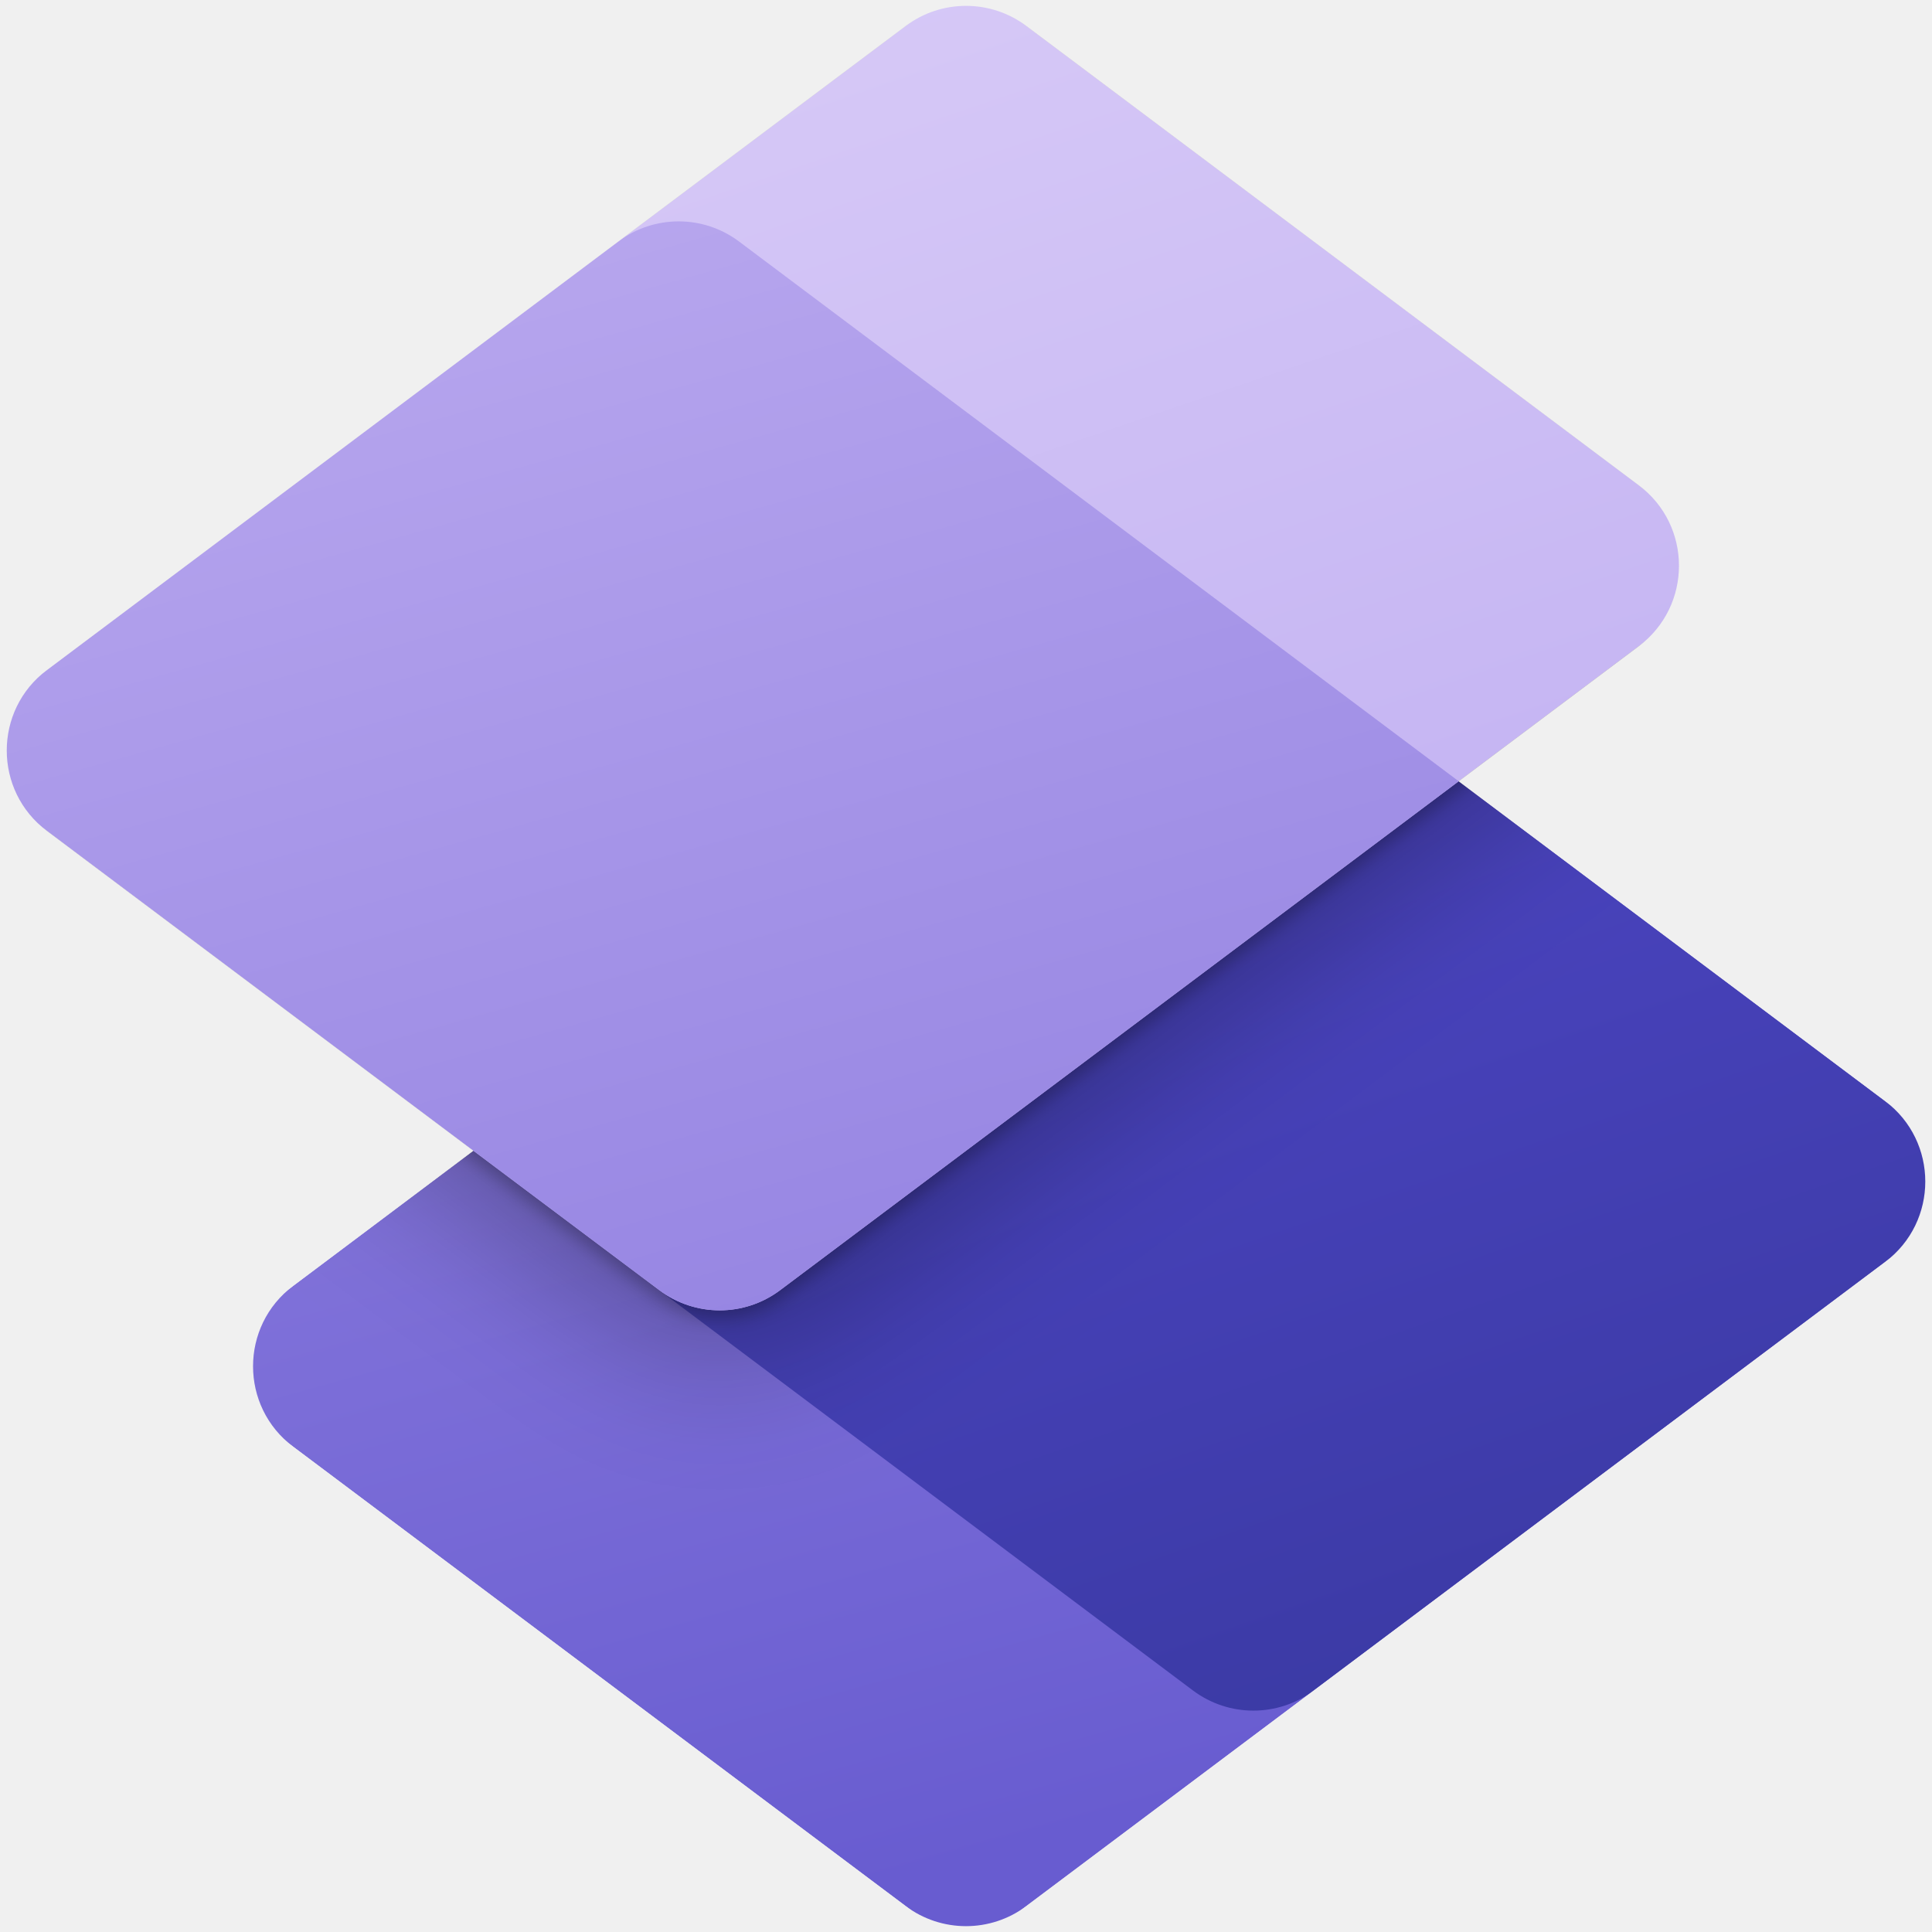
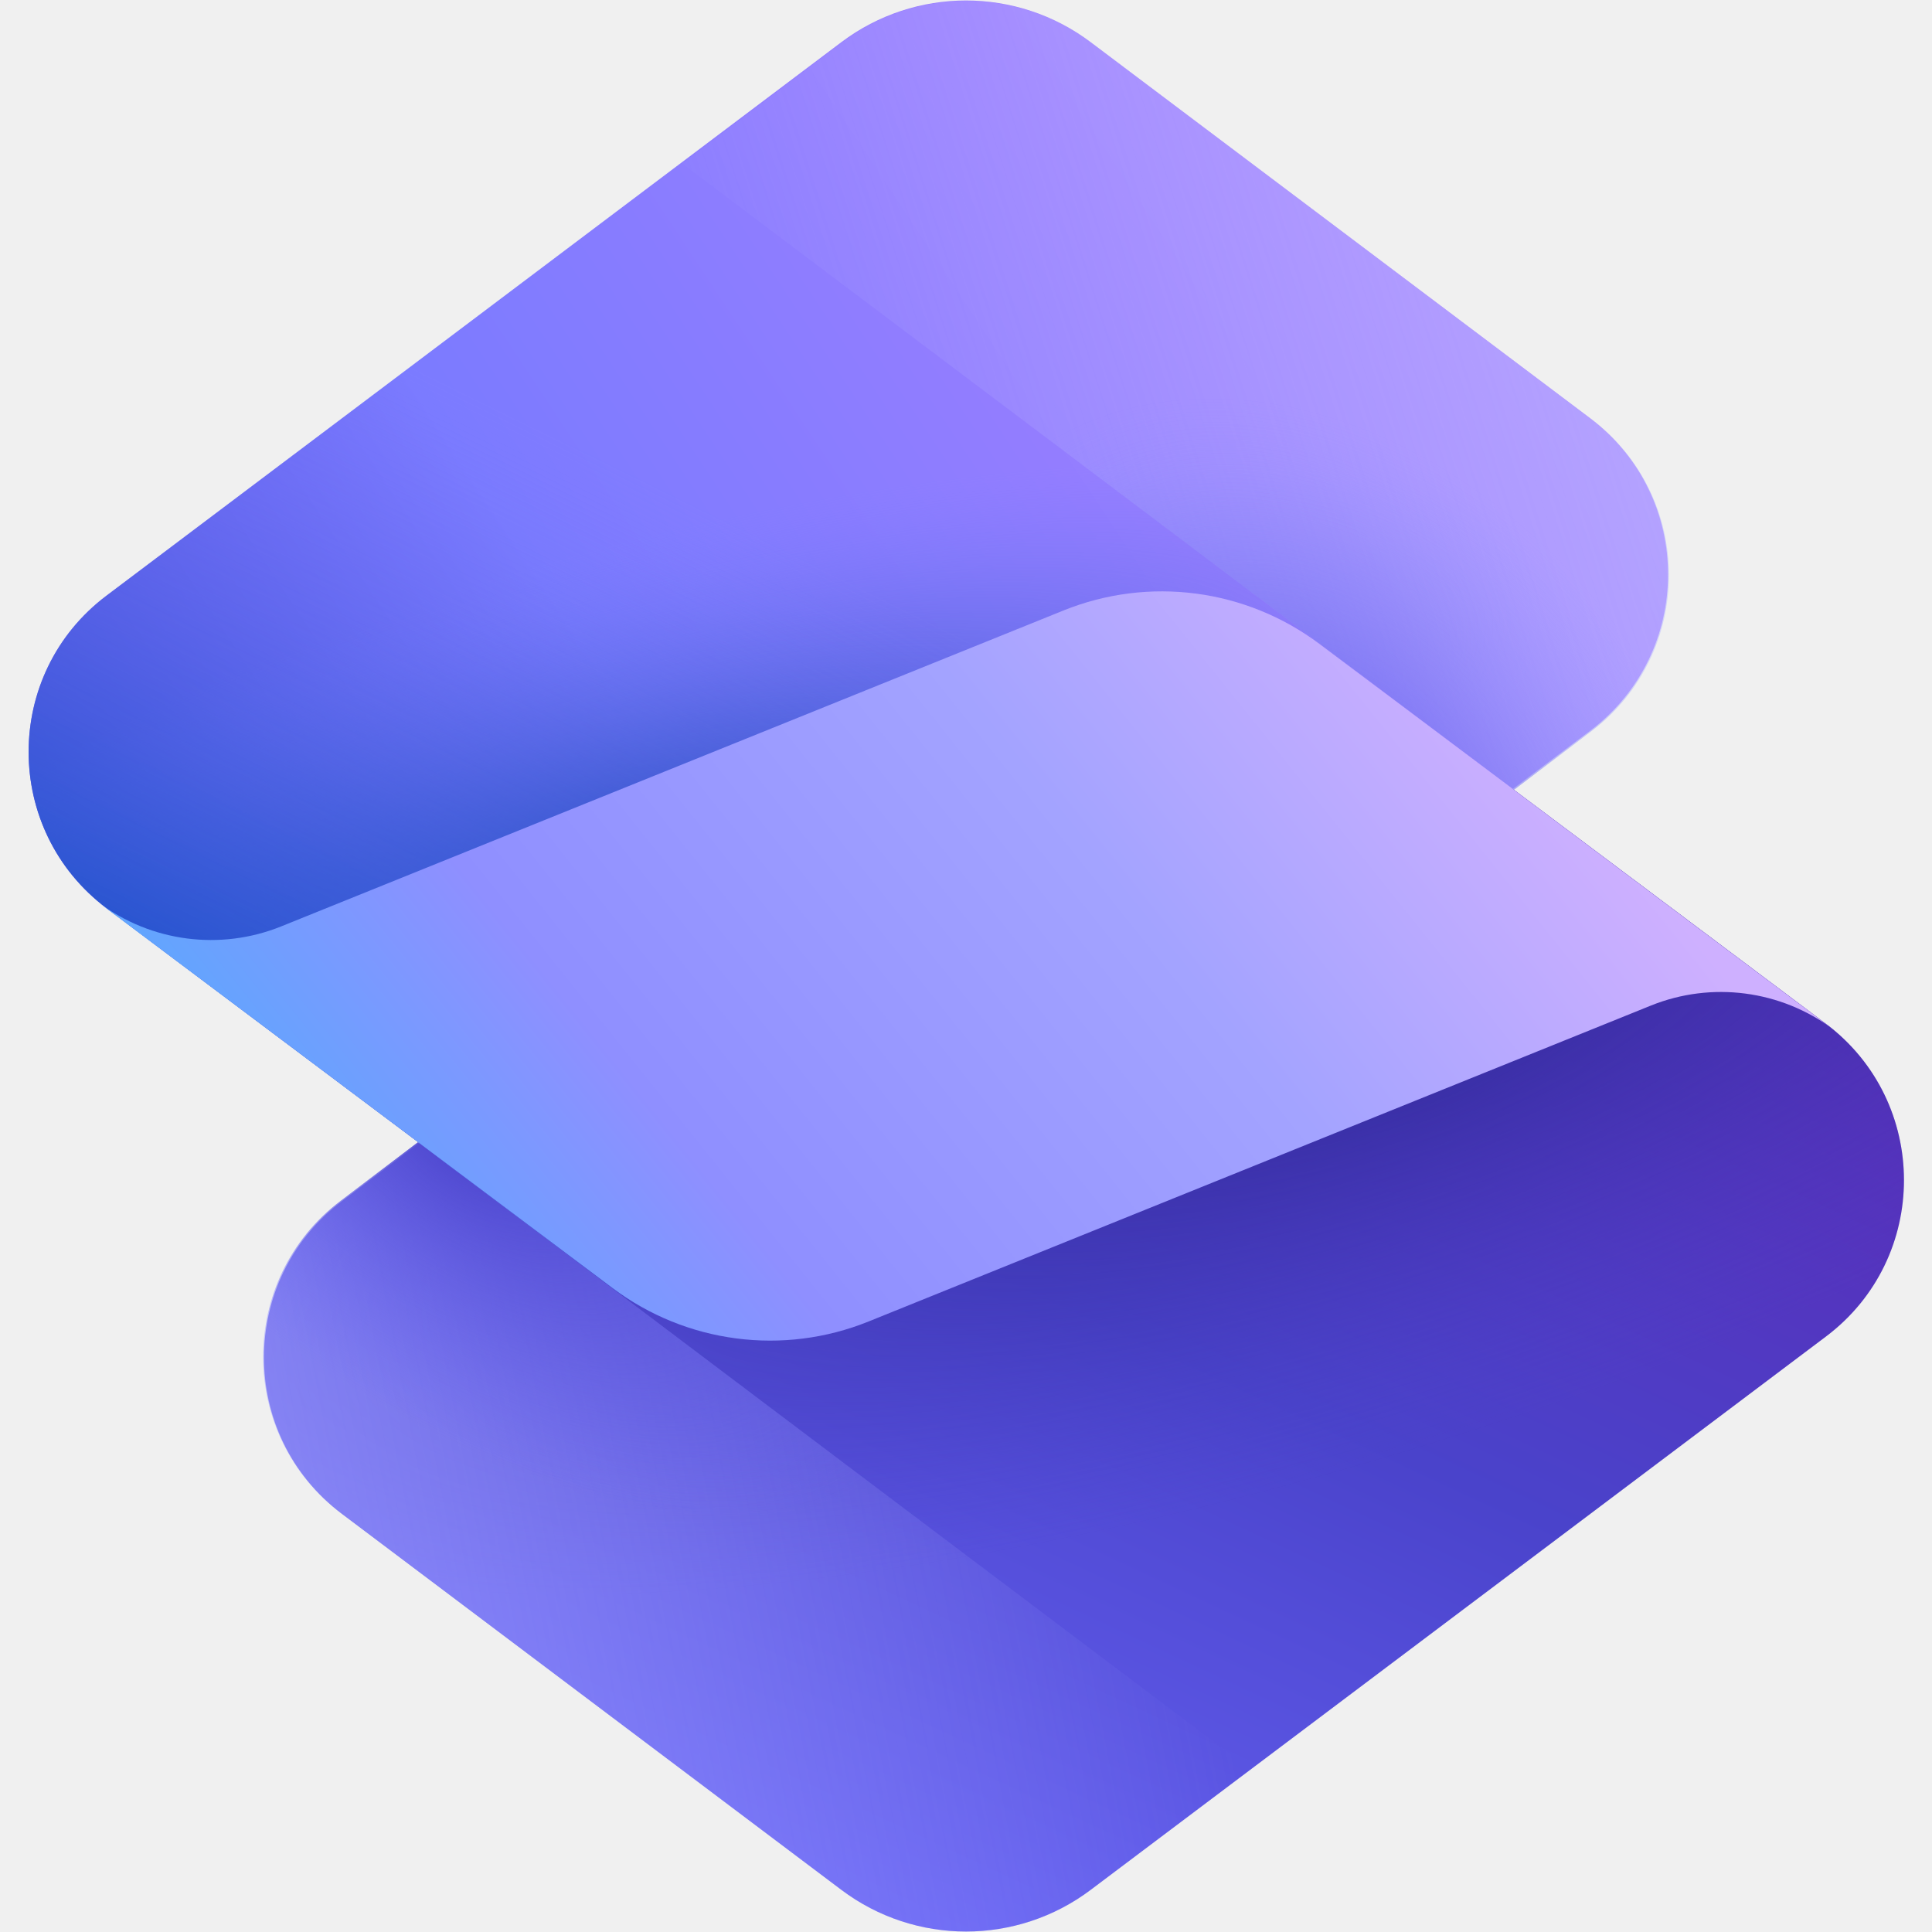
- <svg xmlns="http://www.w3.org/2000/svg" height="256" width="256" viewBox="0 0 96 96" fill="none">
-   <g clip-path="url(#clip0_3358_53260)">
-     <mask id="mask0_3358_53260" style="mask-type:alpha" maskUnits="userSpaceOnUse" x="0" y="0" width="96" height="96">
-       <path d="M51.002 1.291C49.224 -0.042 46.779 -0.042 45.002 1.291L2.335 33.291C-0.331 35.291 -0.331 39.291 2.335 41.291L23.521 57.18L14.574 63.89C11.907 65.89 11.907 69.89 14.574 71.89L45 94.71C46.778 96.043 49.222 96.043 51 94.71L93.666 62.71C96.333 60.71 96.333 56.71 93.666 54.71L72.481 38.821L81.428 32.111C84.094 30.111 84.094 26.111 81.428 24.111L51.002 1.291Z" fill="white" />
-     </mask>
-     <g mask="url(#mask0_3358_53260)">
-       <path d="M9.24 67.89L60.24 29.641L98.999 58.71L48 96.96L9.24 67.89Z" fill="url(#paint0_linear_3358_53260)" />
-       <path d="M23.52 57.18L60.239 29.641L98.999 58.71L65.279 84C63.501 85.333 61.057 85.333 59.279 84L23.52 57.18Z" fill="url(#paint1_linear_3358_53260)" />
-       <g filter="url(#filter0_dd_3358_53260)">
-         <path d="M-2.998 37.291L48.002 -0.959L86.761 28.111L38.762 64.11C36.984 65.444 34.539 65.444 32.762 64.11L-2.998 37.291Z" fill="url(#paint2_linear_3358_53260)" />
-       </g>
-       <path d="M-2.998 37.29L30.722 12C32.499 10.667 34.944 10.667 36.722 12L72.481 38.82L38.762 64.109C36.984 65.443 34.539 65.443 32.762 64.109L-2.998 37.29Z" fill="url(#paint3_linear_3358_53260)" />
+ <svg xmlns="http://www.w3.org/2000/svg" width="256" height="256" viewBox="0 0 96 96" fill="none">
+   <g clip-path="url(#clip0_4303_1230)">
+     <g clip-path="url(#clip1_4303_1230)">
+       <path d="M16.996 59.681L53.833 31.969C57.291 29.368 62.052 29.364 65.514 31.961L90.717 50.862C95.898 54.748 95.905 62.518 90.73 66.413L54.195 93.907C50.527 96.667 45.474 96.667 41.806 93.905L16.992 75.222C11.824 71.33 11.825 63.571 16.996 59.681Z" fill="url(#paint0_linear_4303_1230)" />
+       <path d="M16.996 59.681L53.833 31.969C57.291 29.368 62.052 29.364 65.514 31.961L90.717 50.862C95.898 54.748 95.905 62.518 90.73 66.413L54.195 93.907C50.527 96.667 45.474 96.667 41.806 93.905L16.992 75.222C11.824 71.33 11.825 63.571 16.996 59.681Z" fill="url(#paint1_radial_4303_1230)" />
+       <path d="M16.921 59.673L20.771 56.752L62.148 87.93L54.195 93.911C50.526 96.669 45.475 96.668 41.809 93.907L16.949 75.189C11.794 71.307 11.78 63.573 16.921 59.673Z" fill="url(#paint2_linear_4303_1230)" fill-opacity="0.6" />
+       <path d="M16.921 59.673L20.771 56.752L62.148 87.93L54.195 93.911C50.526 96.669 45.475 96.668 41.809 93.907L16.949 75.189C11.794 71.307 11.78 63.573 16.921 59.673Z" fill="url(#paint3_radial_4303_1230)" />
+       <path d="M5.296 29.593L41.804 2.097C45.473 -0.666 50.527 -0.666 54.196 2.097L79.008 20.778C84.176 24.67 84.175 32.429 79.005 36.318L42.17 64.029C38.711 66.631 33.948 66.634 30.486 64.035L5.309 45.139C0.132 41.253 0.125 33.488 5.296 29.593Z" fill="url(#paint4_linear_4303_1230)" />
+       <path d="M5.296 29.593L41.804 2.097C45.473 -0.666 50.527 -0.666 54.196 2.097L79.008 20.778C84.176 24.67 84.175 32.429 79.005 36.318L42.17 64.029C38.711 66.631 33.948 66.634 30.486 64.035L5.309 45.139C0.132 41.253 0.125 33.488 5.296 29.593Z" fill="url(#paint5_radial_4303_1230)" />
+       <path d="M5.296 29.593L41.804 2.097C45.473 -0.666 50.527 -0.666 54.196 2.097L79.008 20.778C84.176 24.67 84.175 32.429 79.005 36.318L42.17 64.029C38.711 66.631 33.948 66.634 30.486 64.035L5.309 45.139C0.132 41.253 0.125 33.488 5.296 29.593Z" fill="url(#paint6_linear_4303_1230)" />
+       <path d="M33.899 8.128L41.798 2.136C45.468 -0.648 50.539 -0.657 54.219 2.114L79.051 20.811C84.206 24.692 84.22 32.427 79.079 36.327L75.229 39.248L33.899 8.128Z" fill="url(#paint7_linear_4303_1230)" fill-opacity="0.6" />
+       <path d="M33.899 8.128L41.798 2.136C45.468 -0.648 50.539 -0.657 54.219 2.114L79.051 20.811C84.206 24.692 84.22 32.427 79.079 36.327L75.229 39.248L33.899 8.128Z" fill="url(#paint8_radial_4303_1230)" />
+       <path d="M43.156 65.665L82.024 49.969C85.05 48.747 88.495 49.197 91.105 51.155L65.559 31.994C61.904 29.253 57.081 28.623 52.844 30.334L13.976 46.031C10.95 47.253 7.505 46.803 4.895 44.845L30.442 64.005C34.097 66.747 38.919 67.376 43.156 65.665Z" fill="url(#paint9_linear_4303_1230)" />
    </g>
  </g>
  <defs>
-     <filter id="filter0_dd_3358_53260" x="-10.998" y="-6.959" width="105.759" height="82.069" filterUnits="userSpaceOnUse" color-interpolation-filters="sRGB">
-       <feFlood flood-opacity="0" result="BackgroundImageFix" />
-       <feColorMatrix in="SourceAlpha" type="matrix" values="0 0 0 0 0 0 0 0 0 0 0 0 0 0 0 0 0 0 127 0" result="hardAlpha" />
-       <feOffset dy="0.4" />
-       <feGaussianBlur stdDeviation="0.4" />
-       <feColorMatrix type="matrix" values="0 0 0 0 0 0 0 0 0 0 0 0 0 0 0 0 0 0 0.24 0" />
-       <feBlend mode="normal" in2="BackgroundImageFix" result="effect1_dropShadow_3358_53260" />
-       <feColorMatrix in="SourceAlpha" type="matrix" values="0 0 0 0 0 0 0 0 0 0 0 0 0 0 0 0 0 0 127 0" result="hardAlpha" />
-       <feOffset dy="2" />
-       <feGaussianBlur stdDeviation="4" />
-       <feColorMatrix type="matrix" values="0 0 0 0 0 0 0 0 0 0 0 0 0 0 0 0 0 0 0.32 0" />
-       <feBlend mode="normal" in2="effect1_dropShadow_3358_53260" result="effect2_dropShadow_3358_53260" />
-       <feBlend mode="normal" in="SourceGraphic" in2="effect2_dropShadow_3358_53260" result="shape" />
-     </filter>
-     <linearGradient id="paint0_linear_3358_53260" x1="17.4" y1="2.101" x2="43.08" y2="94.014" gradientUnits="userSpaceOnUse">
-       <stop stop-color="#A391E8" />
-       <stop offset="1" stop-color="#685CD0" />
+     <linearGradient id="paint0_linear_4303_1230" x1="45.569" y1="98.569" x2="72.798" y2="40.22" gradientUnits="userSpaceOnUse">
+       <stop stop-color="#6864F6" />
+       <stop offset="0.529" stop-color="#4A43CB" />
+       <stop offset="1" stop-color="#5B2AB5" />
    </linearGradient>
-     <linearGradient id="paint1_linear_3358_53260" x1="94" y1="86.001" x2="76.5" y2="35.501" gradientUnits="userSpaceOnUse">
-       <stop stop-color="#38389F" />
-       <stop offset="1" stop-color="#4B44C0" />
+     <radialGradient id="paint1_radial_4303_1230" cx="0" cy="0" r="1" gradientTransform="matrix(5.08644 19.5482 -61.0372 19.6565 67.7072 51.7559)" gradientUnits="userSpaceOnUse">
+       <stop stop-color="#312A9A" />
+       <stop offset="1" stop-color="#4A43CB" stop-opacity="0" />
+     </radialGradient>
+     <linearGradient id="paint2_linear_4303_1230" x1="56.499" y1="61.607" x2="12.072" y2="70.115" gradientUnits="userSpaceOnUse">
+       <stop stop-color="#A3A3FF" stop-opacity="0" />
+       <stop offset="1" stop-color="#A3A3FF" />
    </linearGradient>
-     <linearGradient id="paint2_linear_3358_53260" x1="35.21" y1="-12.482" x2="60.076" y2="60.296" gradientUnits="userSpaceOnUse">
-       <stop stop-color="#DBCEF8" />
-       <stop offset="1" stop-color="#C0AFF1" />
+     <radialGradient id="paint3_radial_4303_1230" cx="0" cy="0" r="1" gradientUnits="userSpaceOnUse" gradientTransform="translate(23.2299 56.7522) rotate(34.6614) scale(26.4656 13.4356)">
+       <stop stop-color="#4A43CB" />
+       <stop offset="1" stop-color="#6864F6" stop-opacity="0" />
+     </radialGradient>
+     <linearGradient id="paint4_linear_4303_1230" x1="71.672" y1="5.519" x2="8.441" y2="47.394" gradientUnits="userSpaceOnUse">
+       <stop stop-color="#AC80FF" />
+       <stop offset="0.66" stop-color="#7B7BFF" />
+       <stop offset="1" stop-color="#5750E2" />
    </linearGradient>
-     <linearGradient id="paint3_linear_3358_53260" x1="21.991" y1="-3.255" x2="48.766" y2="92.369" gradientUnits="userSpaceOnUse">
-       <stop stop-color="#C0AFF1" />
-       <stop offset="1" stop-color="#8675DD" />
+     <radialGradient id="paint5_radial_4303_1230" cx="0" cy="0" r="1" gradientTransform="matrix(-3.23682 -14.4039 45.1794 -12.5656 31.0675 42.1862)" gradientUnits="userSpaceOnUse">
+       <stop stop-color="#1B44B1" />
+       <stop offset="1" stop-color="#7B7BFF" stop-opacity="0" />
+     </radialGradient>
+     <linearGradient id="paint6_linear_4303_1230" x1="22.282" y1="19.037" x2="7.409" y2="49.241" gradientUnits="userSpaceOnUse">
+       <stop stop-color="#7B7BFF" stop-opacity="0" />
+       <stop offset="1" stop-color="#2052CB" />
    </linearGradient>
-     <clipPath id="clip0_3358_53260">
+     <linearGradient id="paint7_linear_4303_1230" x1="39.169" y1="31.989" x2="81.72" y2="18.385" gradientUnits="userSpaceOnUse">
+       <stop stop-color="#BABAFF" stop-opacity="0" />
+       <stop offset="1" stop-color="#BABAFF" />
+     </linearGradient>
+     <radialGradient id="paint8_radial_4303_1230" cx="0" cy="0" r="1" gradientUnits="userSpaceOnUse" gradientTransform="translate(65.6886 42.812) rotate(-125.652) scale(24.9712 18.783)">
+       <stop stop-color="#5750E2" />
+       <stop offset="1" stop-color="#8F8FFF" stop-opacity="0" />
+     </radialGradient>
+     <linearGradient id="paint9_linear_4303_1230" x1="21" y1="69.5" x2="70.722" y2="29.643" gradientUnits="userSpaceOnUse">
+       <stop stop-color="#58AAFE" />
+       <stop offset="0.283" stop-color="#8F8FFF" />
+       <stop offset="0.672" stop-color="#A3A3FF" />
+       <stop offset="1" stop-color="#CEB0FF" />
+     </linearGradient>
+     <clipPath id="clip0_4303_1230">
+       <rect width="96" height="96" fill="white" />
+     </clipPath>
+     <clipPath id="clip1_4303_1230">
      <rect width="96" height="96" fill="white" />
    </clipPath>
  </defs>
</svg>
